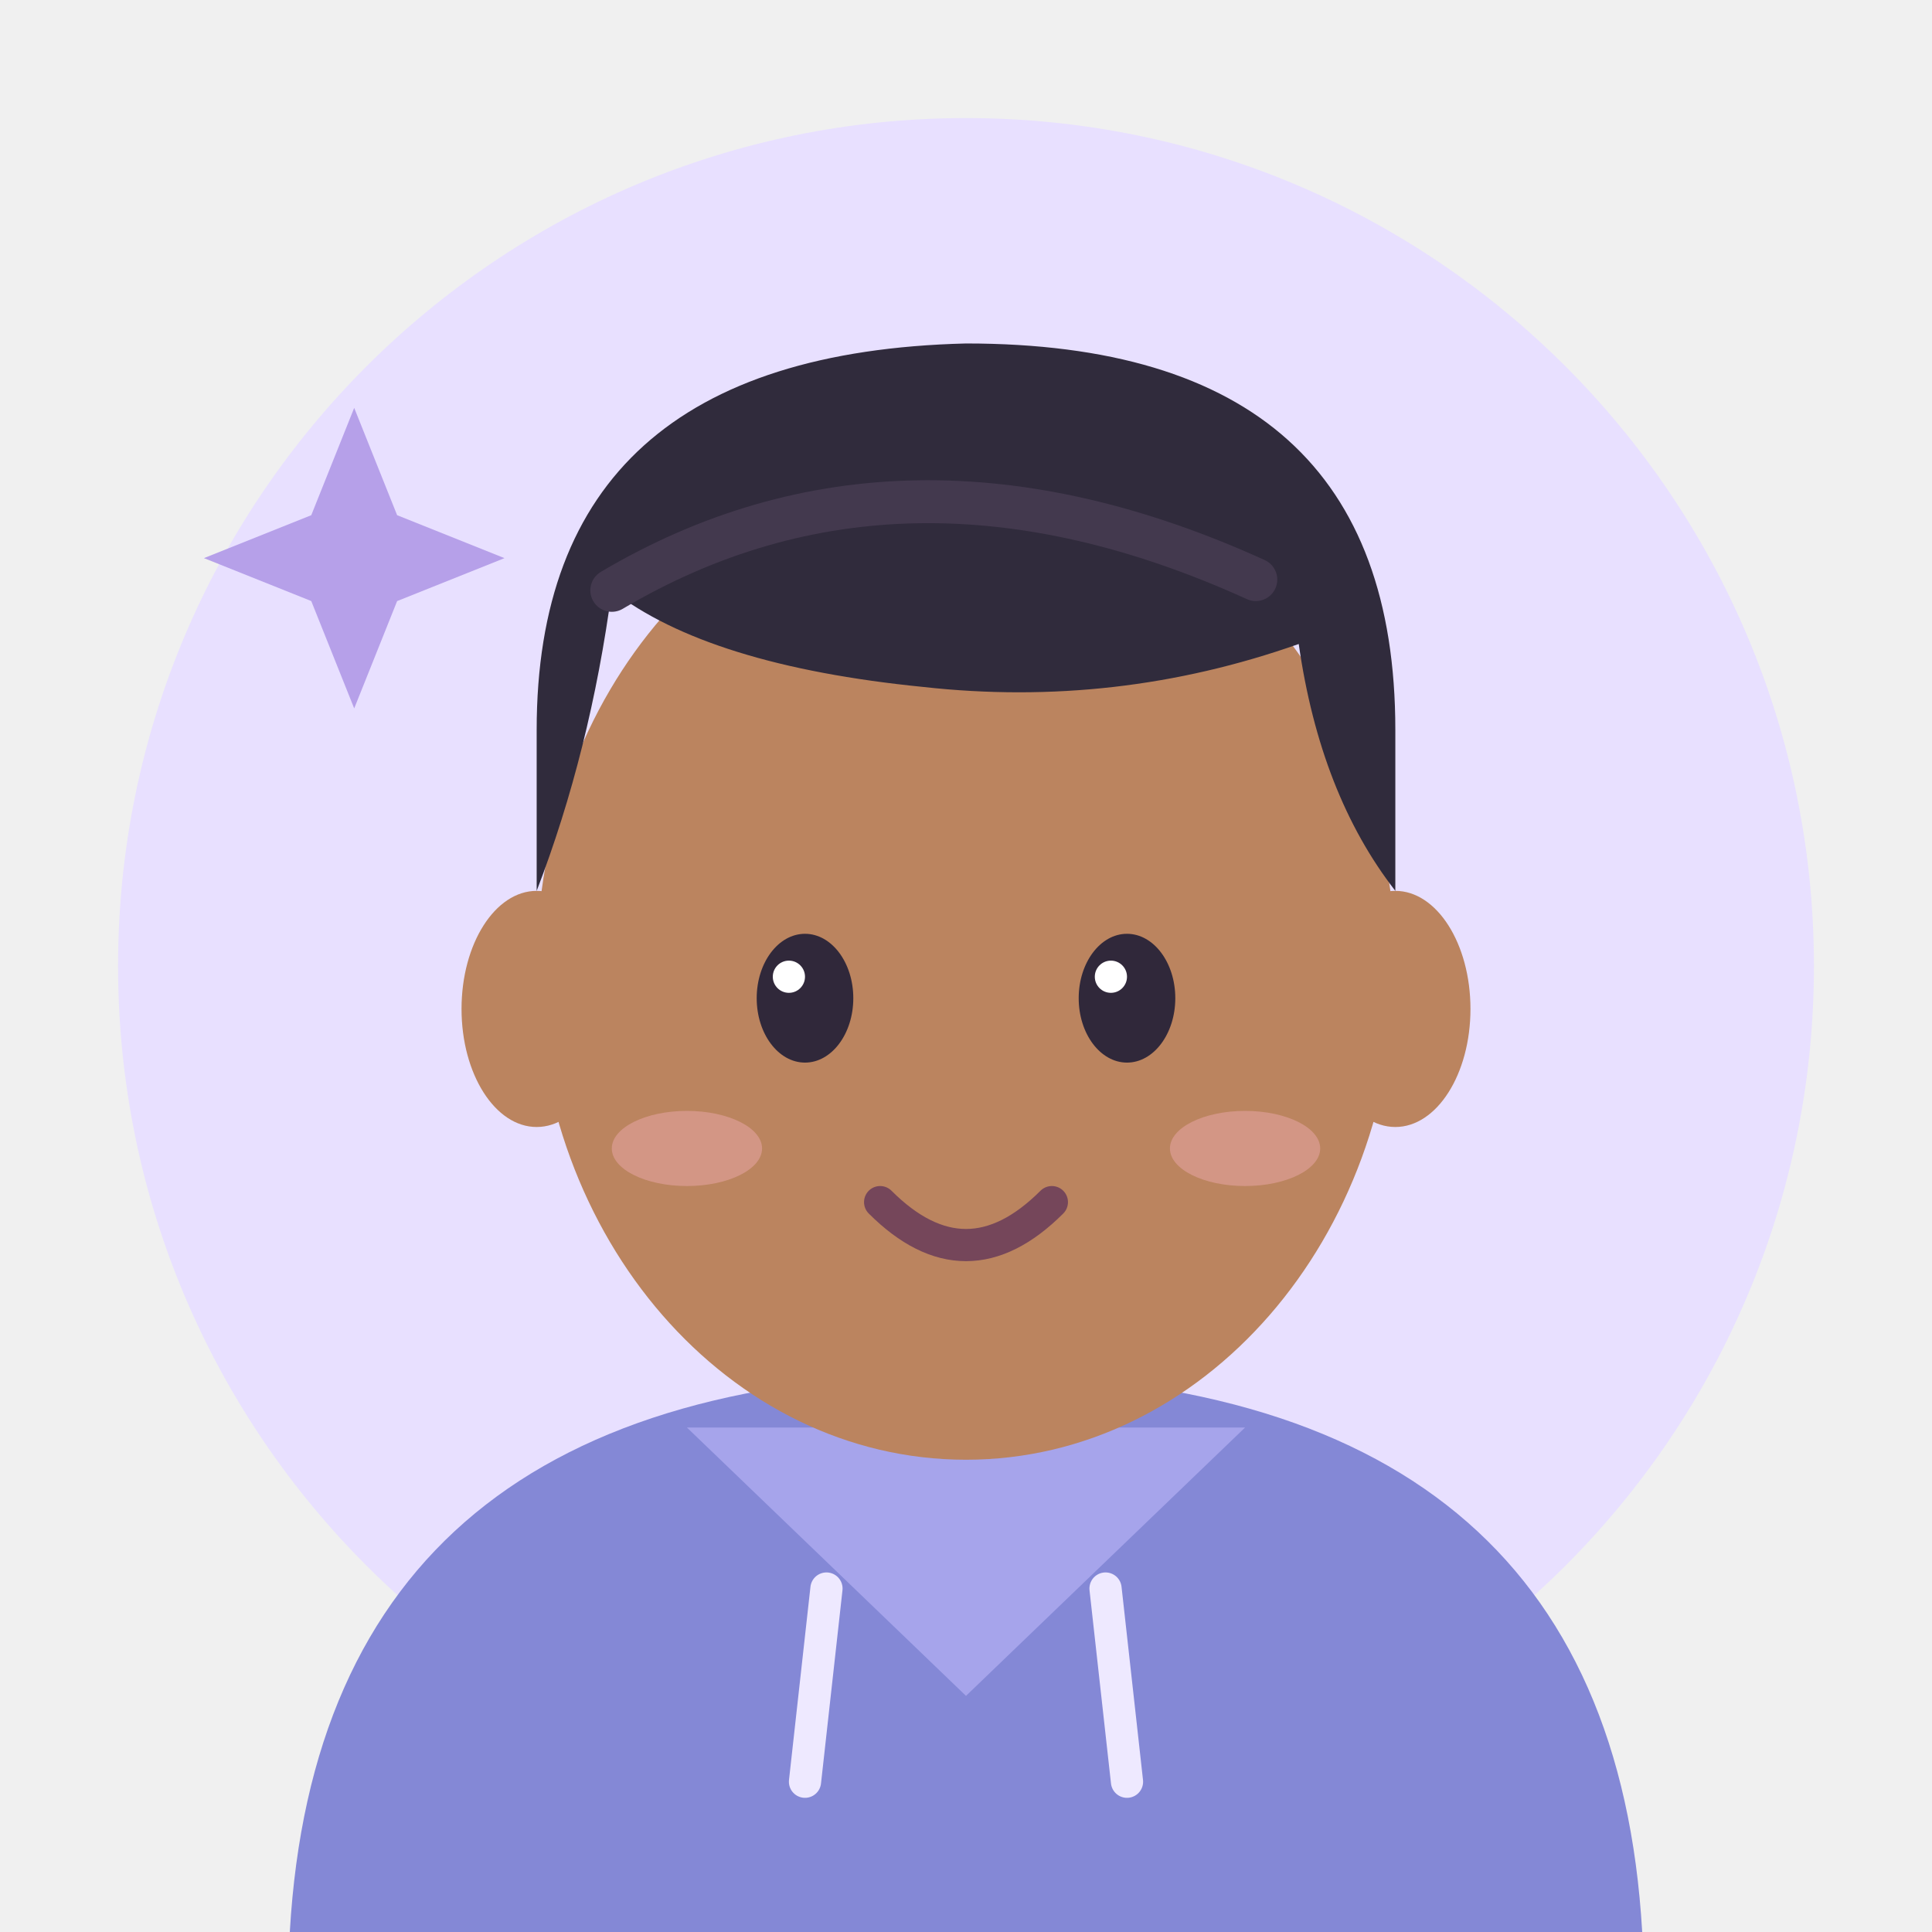
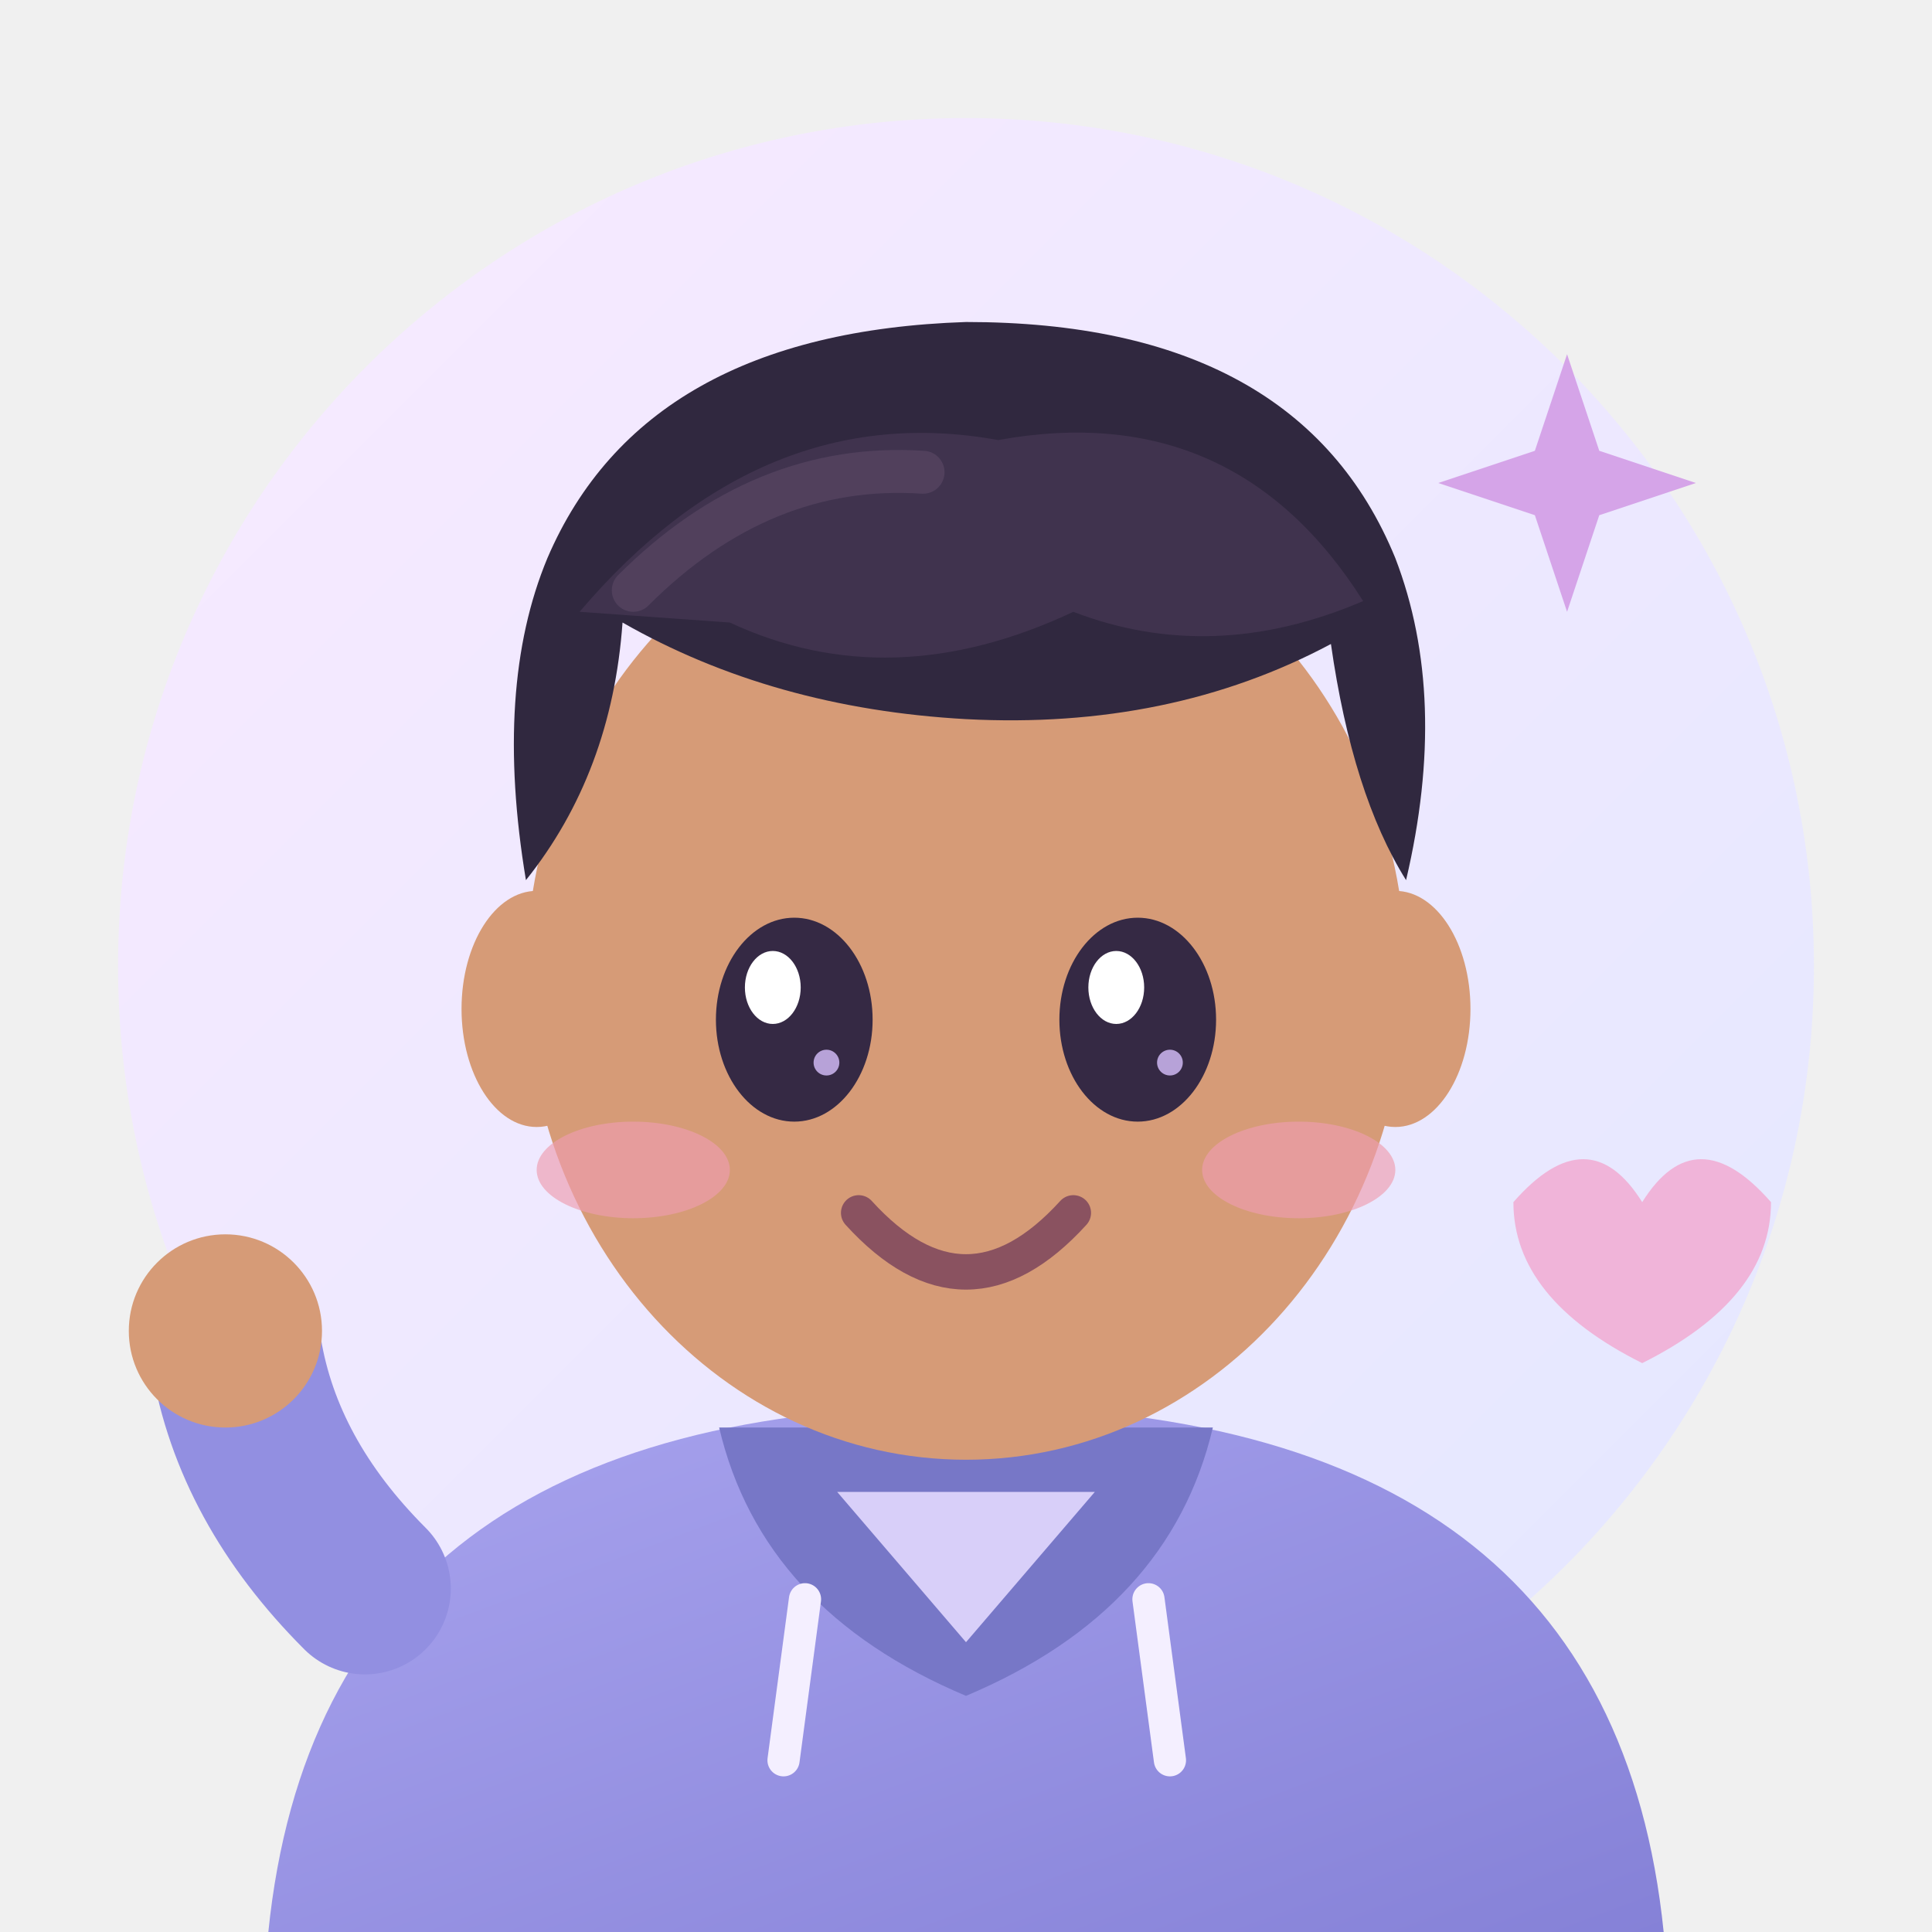
<svg xmlns="http://www.w3.org/2000/svg" viewBox="0 0 180 180" role="img" aria-labelledby="title desc">
-   <circle cx="90" cy="90" r="79" fill="#e8e0ff" />
-   <path d="M27 180q3-52 63-52t63 52" fill="#8488d6" />
-   <path d="M64 133l26 25 26-25" fill="#a6a4eb" />
-   <path d="M77 148l-2 18m28-18 2 18" fill="none" stroke="#eee9ff" stroke-width="3" stroke-linecap="round" />
-   <ellipse cx="90" cy="90" rx="40" ry="46" fill="#bb845f" />
-   <ellipse cx="50" cy="94" rx="7" ry="11" fill="#bb845f" />
-   <ellipse cx="130" cy="94" rx="7" ry="11" fill="#bb845f" />
-   <path d="M50 83V68q0-35 40-36 40 0 40 36v15q-7-9-9-23-17 6-35 4-20-2-29-9-2 15-7 28z" fill="#302b3c" />
-   <path d="M57 55q27-16 60-1" fill="none" stroke="#43394e" stroke-width="4" stroke-linecap="round" />
-   <ellipse cx="75" cy="93" rx="4.5" ry="6" fill="#30283a" />
-   <ellipse cx="105" cy="93" rx="4.5" ry="6" fill="#30283a" />
-   <circle cx="73.5" cy="91" r="1.5" fill="#fff" />
-   <circle cx="103.5" cy="91" r="1.5" fill="#fff" />
-   <path d="M82 112q8 8 16 0" fill="none" stroke="#75465a" stroke-width="3" stroke-linecap="round" />
-   <ellipse cx="64" cy="107" rx="7" ry="3.5" fill="#e8a4a4" opacity=".55" />
-   <ellipse cx="116" cy="107" rx="7" ry="3.5" fill="#e8a4a4" opacity=".55" />
-   <path d="M29 48l4-10 4 10 10 4-10 4-4 10-4-10-10-4z" fill="#b6a0e9" />
+   <defs>
+     <linearGradient id="bg" x1="0" y1="0" x2="1" y2="1">
+       <stop stop-color="#f8eaff" />
+       <stop offset="1" stop-color="#e3e7ff" />
+     </linearGradient>
+     <linearGradient id="hood" x1="0" y1="0" x2="1" y2="1">
+       <stop stop-color="#a9a4ef" />
+       <stop offset="1" stop-color="#8581d7" />
+     </linearGradient>
+   </defs>
+   <circle cx="90" cy="90" r="79" fill="url(#bg)" />
+   <ellipse cx="90" cy="173" rx="60" ry="6" fill="#a69ad7" opacity=".22" />
+   <path d="M25 180q5-49 65-49t65 49" fill="url(#hood)" />
+   <path d="M67 133q4 17 23 25 19-8 23-25" fill="#7777c7" />
+   <path d="M78 139l12 14 12-14" fill="#d8cff9" />
+   <path d="M75 149l-2 15m34-15 2 15" stroke="#f4efff" stroke-width="3" stroke-linecap="round" />
+   <ellipse cx="90" cy="91" rx="41" ry="45" fill="#d69b77" />
+   <ellipse cx="50" cy="94" rx="7" ry="11" fill="#d69b77" />
+   <ellipse cx="130" cy="94" rx="7" ry="11" fill="#d69b77" />
+   <path d="M49 82q-3-18 2-30 9-21 39-22 31 0 40 22 5 13 1 30-5-8-7-22-15 8-34 7-18-1-32-9-1 14-9 24z" fill="#30283f" />
+   <path d="M54 57q17-20 39-16 22-4 34 15-14 6-27 1-17 8-32 1z" fill="#40334e" />
+   <path d="M59 55q12-12 27-11" fill="none" stroke="#5b4966" stroke-width="4" stroke-linecap="round" opacity=".6" />
+   <ellipse cx="74" cy="95" rx="7.3" ry="9.5" fill="#352944" />
+   <ellipse cx="106" cy="95" rx="7.3" ry="9.5" fill="#352944" />
+   <ellipse cx="72" cy="92" rx="2.6" ry="3.4" fill="white" />
+   <ellipse cx="104" cy="92" rx="2.6" ry="3.4" fill="white" />
+   <circle cx="77" cy="99" r="1.2" fill="#b7a2d8" />
+   <circle cx="109" cy="99" r="1.2" fill="#b7a2d8" />
+   <path d="M80 113q10 11 20 0" fill="none" stroke="#8a5260" stroke-width="3.3" stroke-linecap="round" />
+   <ellipse cx="59" cy="109" rx="9" ry="4.5" fill="#ee9daf" opacity=".65" />
+   <ellipse cx="121" cy="109" rx="9" ry="4.5" fill="#ee9daf" opacity=".65" />
+   <path d="M34 148q-10-10-12-22" stroke="#928fe1" stroke-width="16" stroke-linecap="round" />
+   <circle cx="21" cy="124" r="9" fill="#d69b77" />
+   <path d="M143 42l3-9 3 9 9 3-9 3-3 9-3-9-9-3z" fill="#d5a4e8" />
+   <path d="M141 112q7-8 12 0 5-8 12 0 0 9-12 15-12-6-12-15" fill="#f0b4d9" />
</svg>
